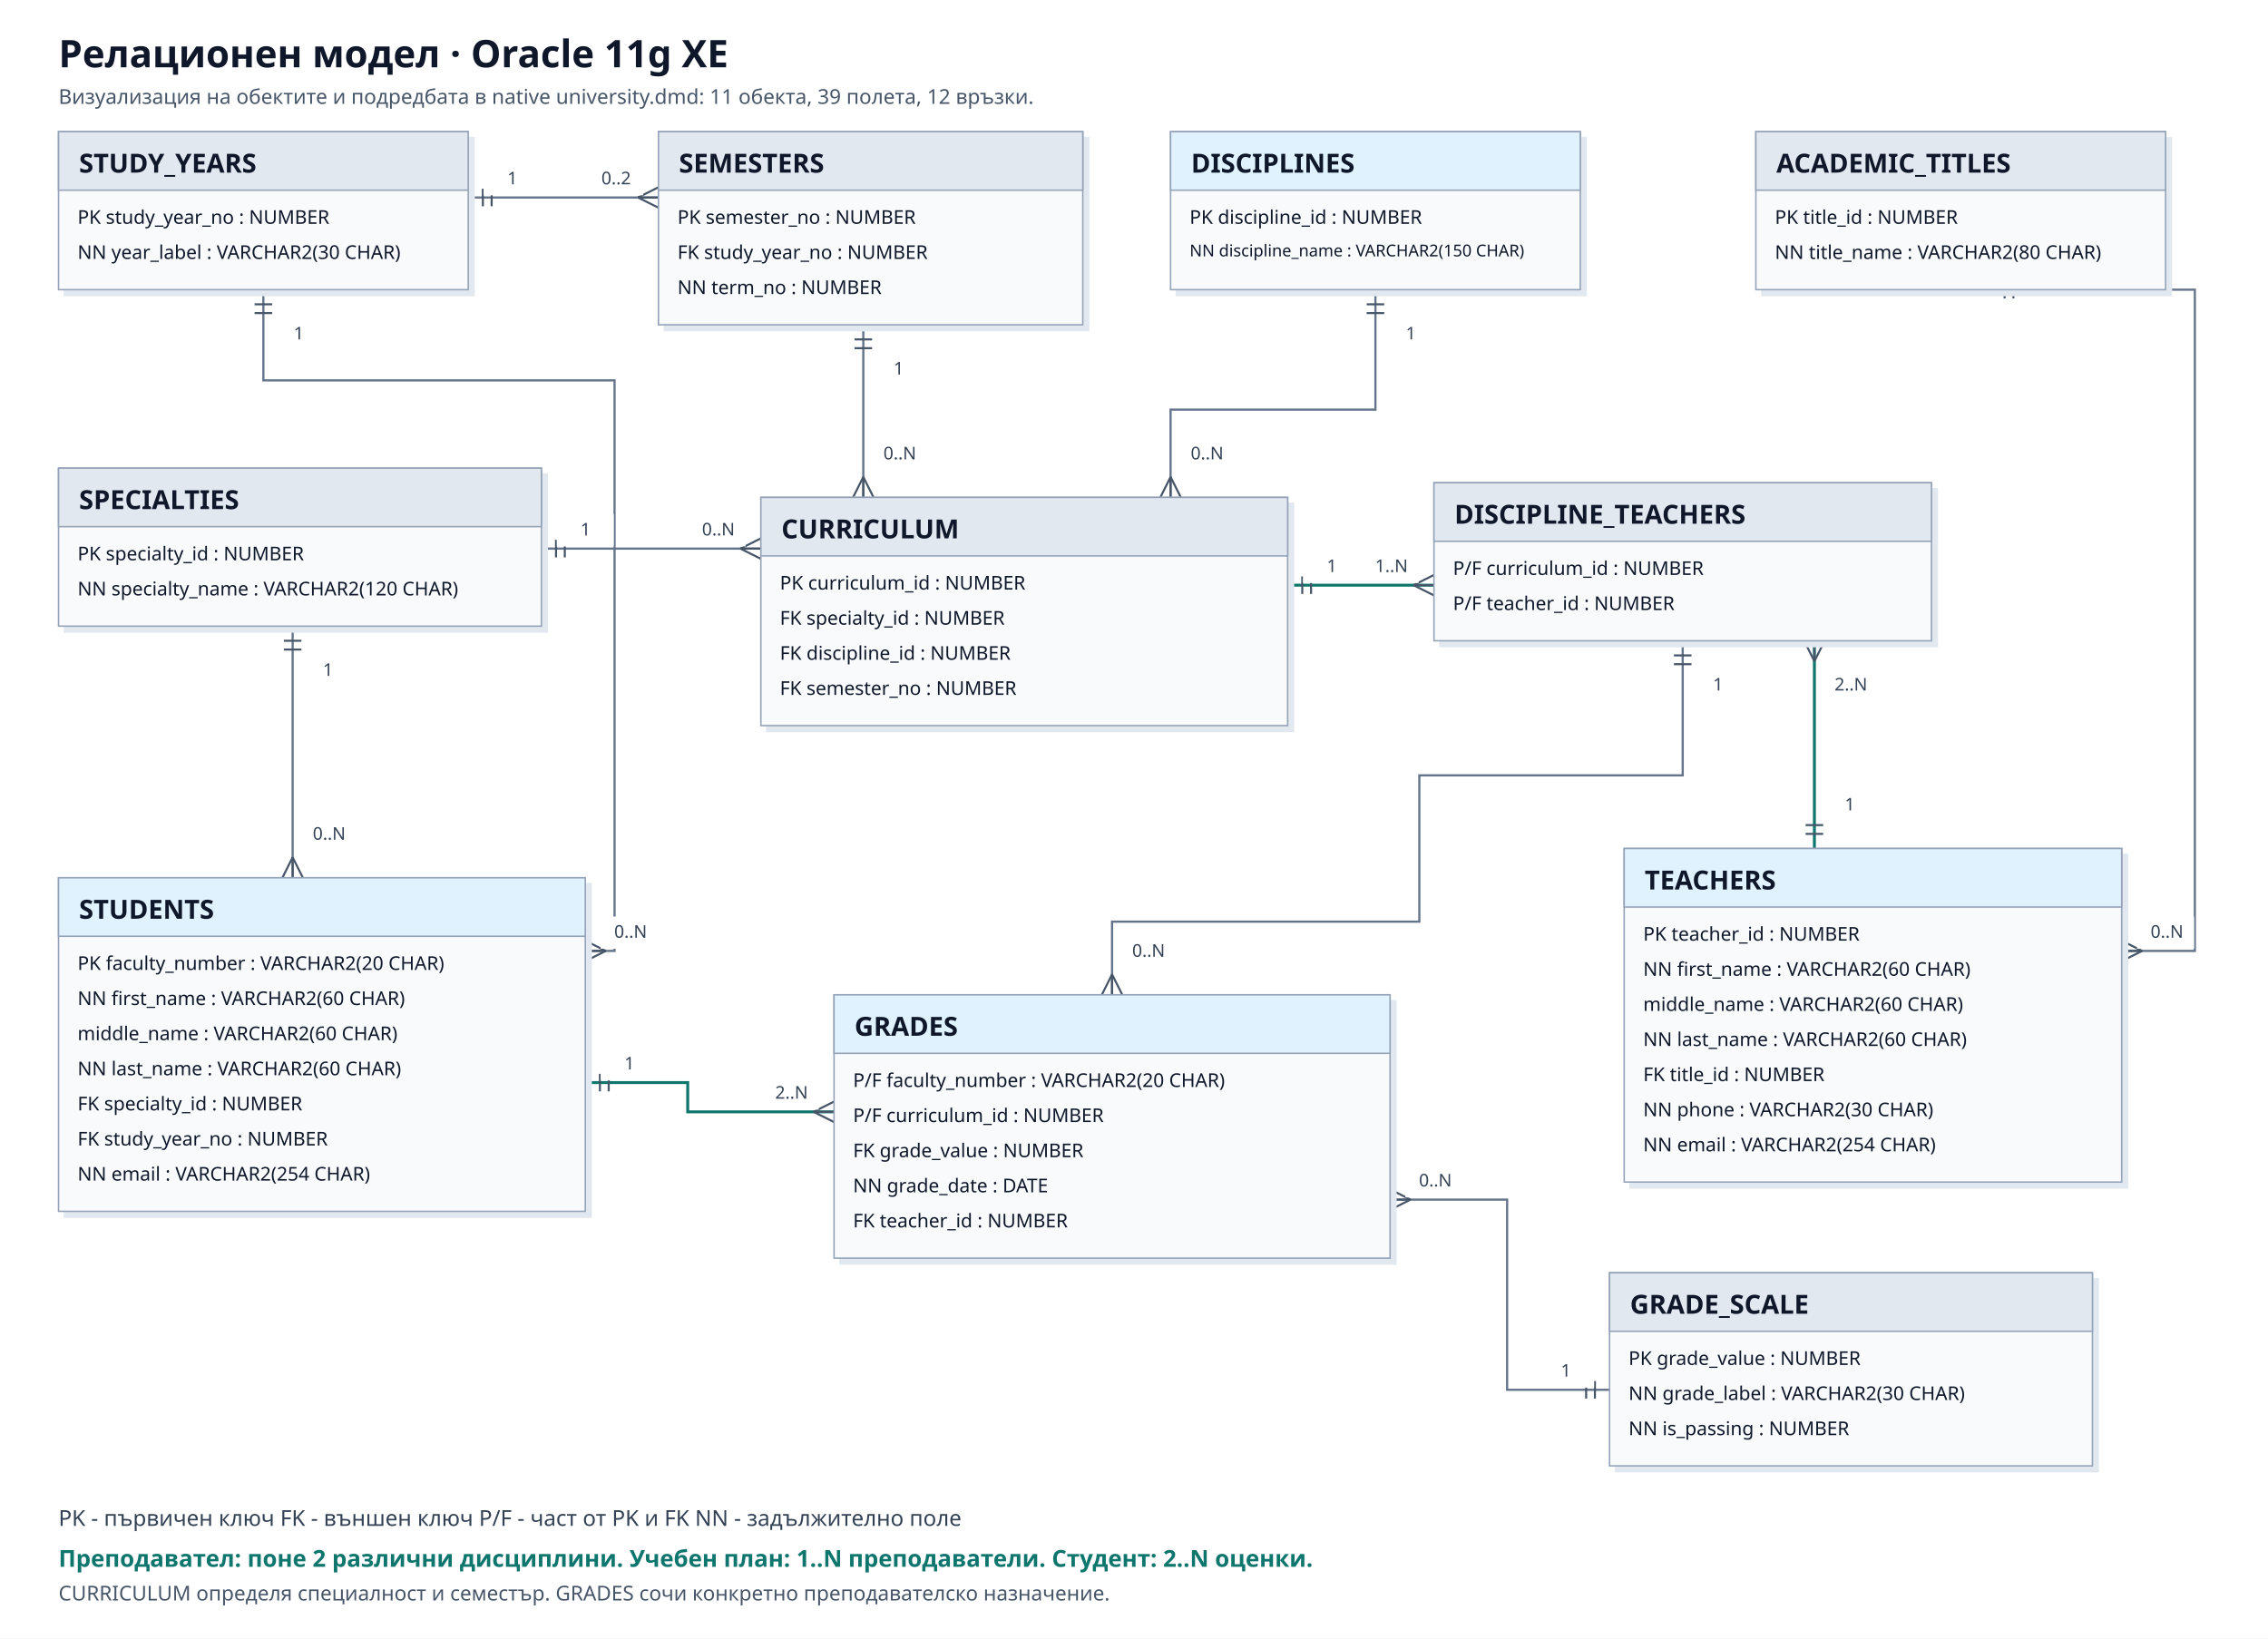
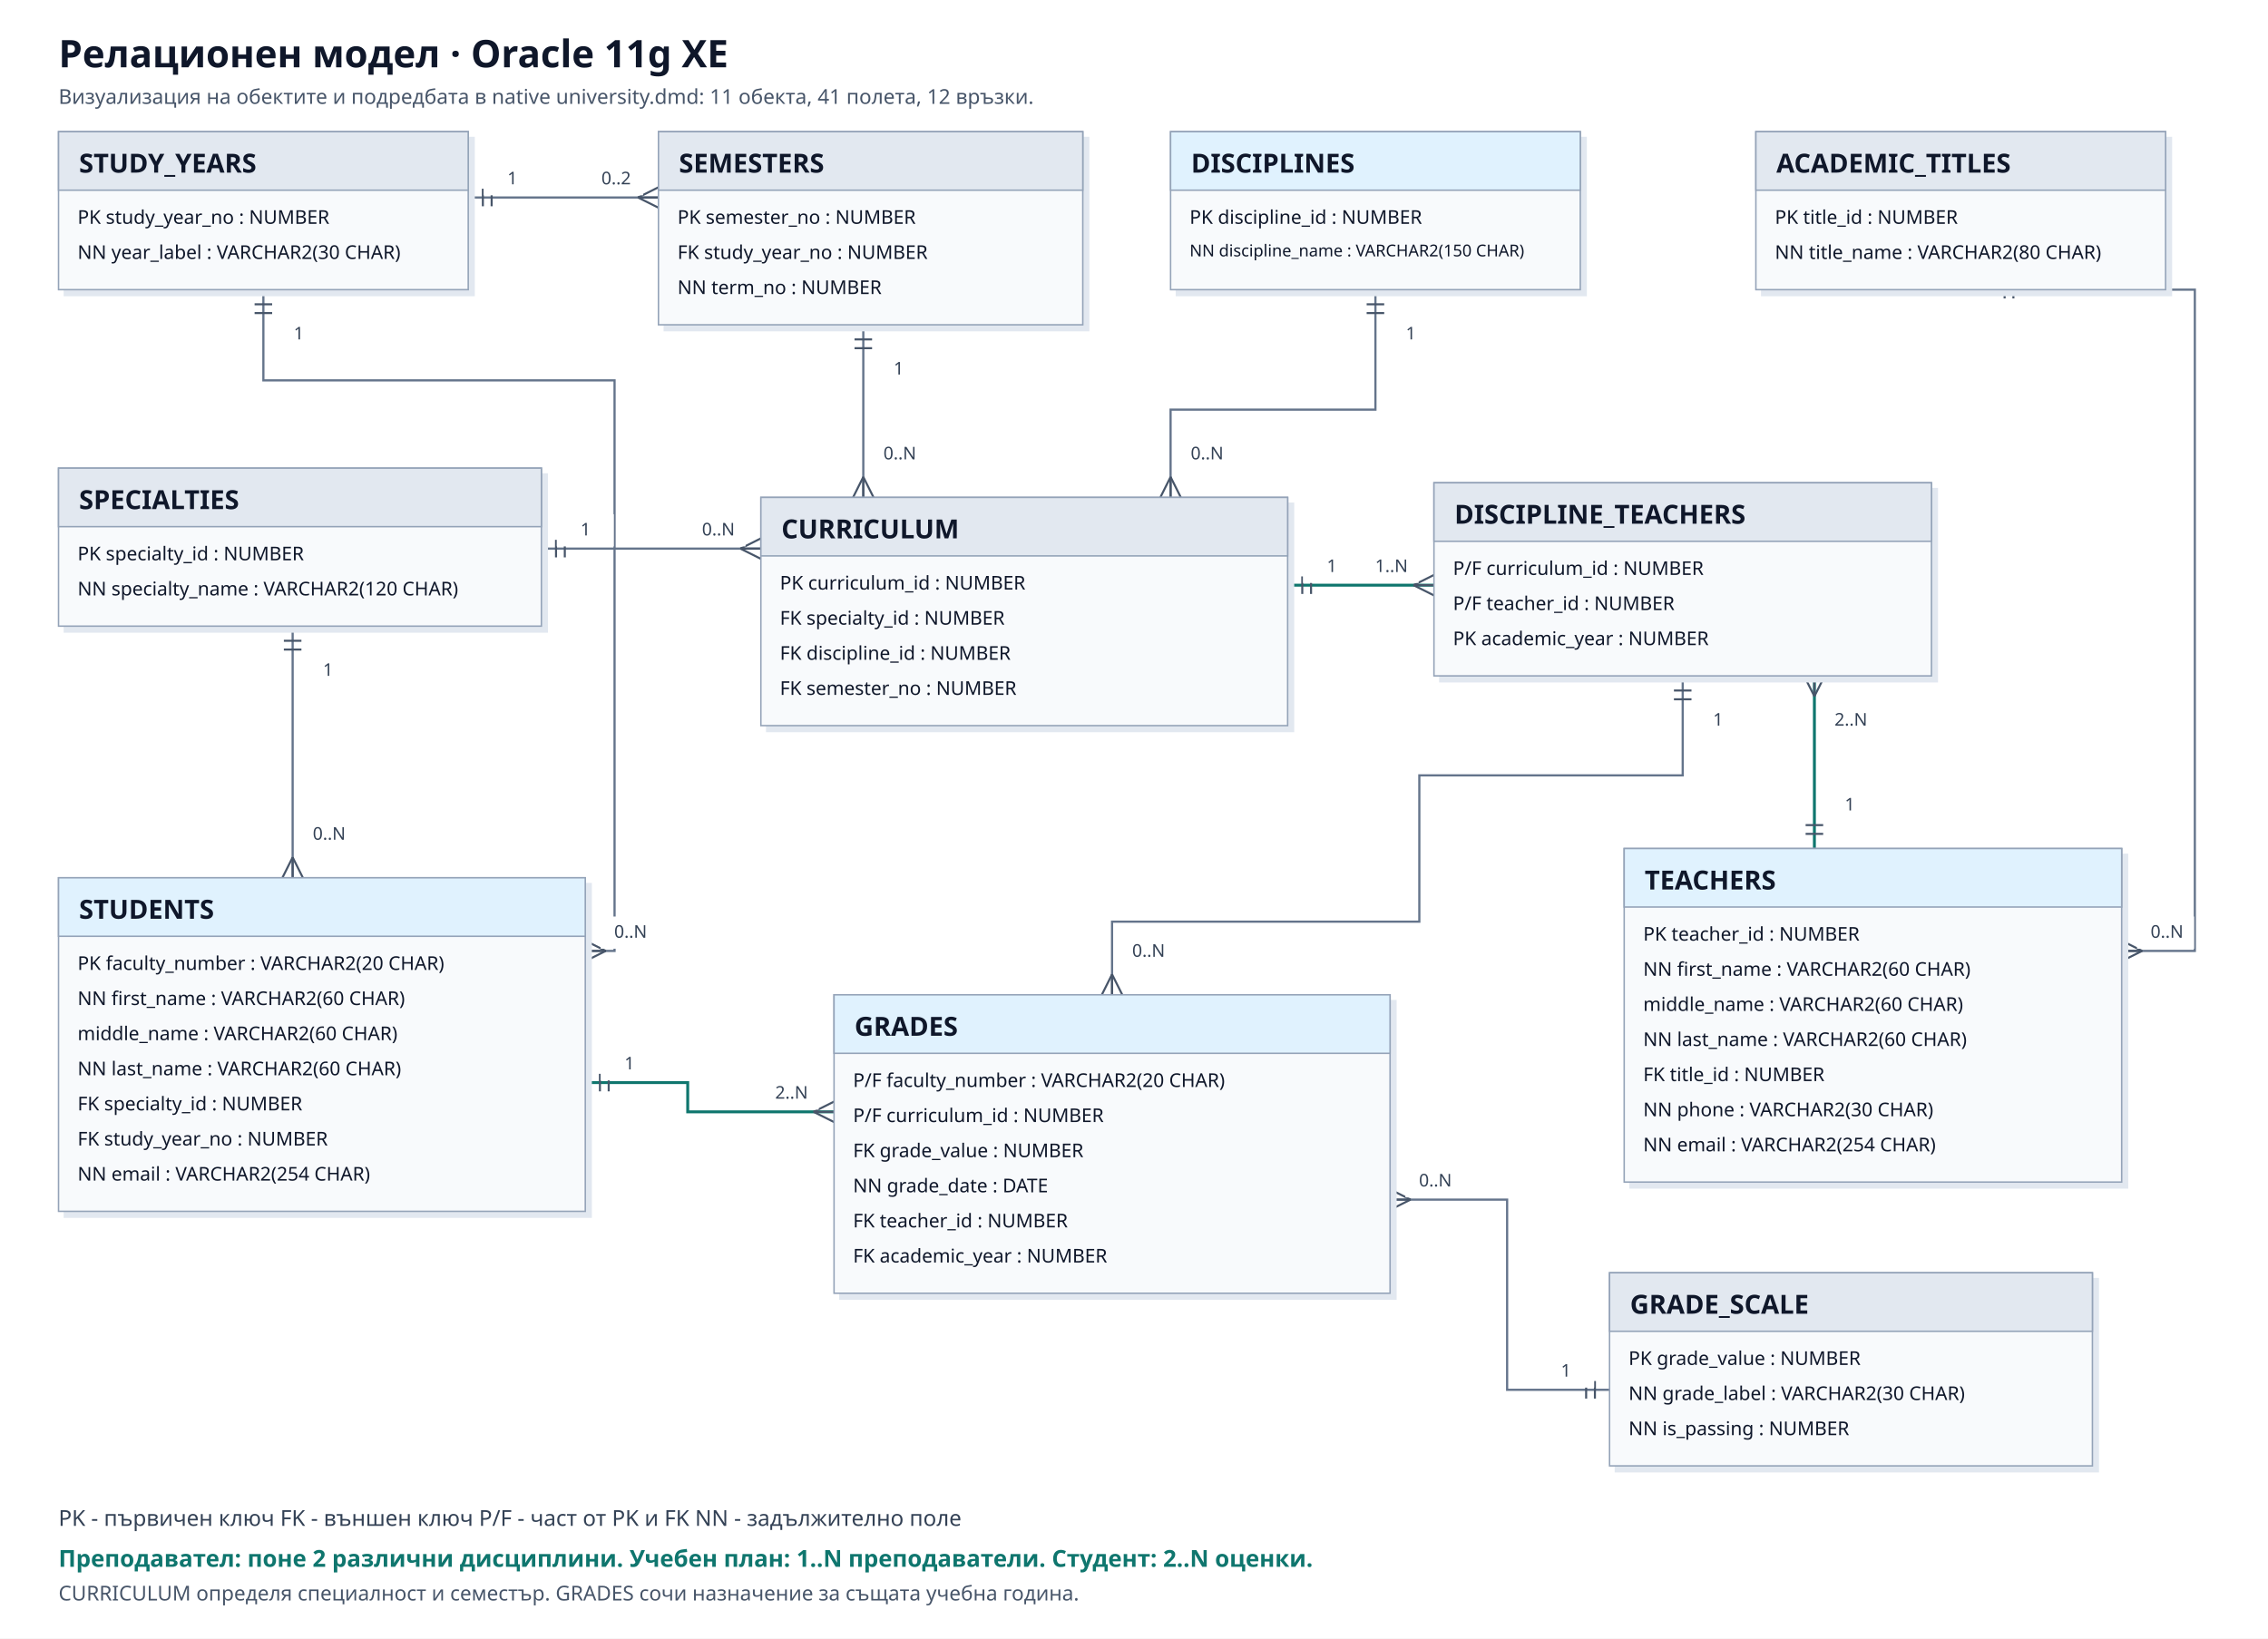
<svg xmlns="http://www.w3.org/2000/svg" width="1550" height="1120" viewBox="0 0 1550 1120">
  <rect width="100%" height="100%" fill="white" />
  <text x="40" y="46" font-family="Segoe UI,sans-serif" font-size="26" font-weight="bold" fill="#0f172a">Релационен модел · Oracle 11g XE</text>
-   <text x="40" y="71" font-family="Segoe UI,sans-serif" font-size="14" font-weight="normal" fill="#475569">Визуализация на обектите и подредбата в native university.dmd: 11 обекта, 39 полета, 12 връзки.</text>
+   <text x="40" y="71" font-family="Segoe UI,sans-serif" font-size="14" font-weight="normal" fill="#475569">Визуализация на обектите и подредбата в native university.dmd: 11 обекта, 41 полета, 12 връзки.</text>
  <polyline points="1100,950 1030,950 1030,820 950,820" fill="none" stroke="#64748b" stroke-width="1.5" />
  <polyline points="1090.0,944.0 1090.0,956.0" fill="none" stroke="#475569" stroke-width="1.4" />
  <polyline points="1084.0,944.0 1084.0,956.0" fill="none" stroke="#475569" stroke-width="1.4" />
  <polyline points="964.0,820.0 950.0,813.0" fill="none" stroke="#475569" stroke-width="1.4" />
  <polyline points="964.0,820.0 950.0,820.0" fill="none" stroke="#475569" stroke-width="1.4" />
  <polyline points="964.0,820.0 950.0,827.0" fill="none" stroke="#475569" stroke-width="1.4" />
  <rect x="1051.0" y="927.0" width="38" height="21" fill="white" stroke="white" stroke-width="1" />
  <text x="1066.75" y="941.0" font-family="Segoe UI,sans-serif" font-size="12" font-weight="normal" fill="#334155">1</text>
  <rect x="961.0" y="797.0" width="38" height="21" fill="white" stroke="white" stroke-width="1" />
  <text x="969.75" y="811.0" font-family="Segoe UI,sans-serif" font-size="12" font-weight="normal" fill="#334155">0..N</text>
  <polyline points="400,740 470,740 470,760 570,760" fill="none" stroke="#0f766e" stroke-width="2" />
  <polyline points="410.0,746.0 410.0,734.0" fill="none" stroke="#475569" stroke-width="1.4" />
  <polyline points="416.0,746.0 416.0,734.0" fill="none" stroke="#475569" stroke-width="1.4" />
  <polyline points="556.0,760.0 570.0,767.0" fill="none" stroke="#475569" stroke-width="1.4" />
  <polyline points="556.0,760.0 570.0,760.0" fill="none" stroke="#475569" stroke-width="1.4" />
  <polyline points="556.0,760.0 570.0,753.0" fill="none" stroke="#475569" stroke-width="1.4" />
  <rect x="411.0" y="717.0" width="38" height="21" fill="white" stroke="white" stroke-width="1" />
  <text x="426.75" y="731.0" font-family="Segoe UI,sans-serif" font-size="12" font-weight="normal" fill="#334155">1</text>
  <rect x="521.0" y="737.0" width="38" height="21" fill="white" stroke="white" stroke-width="1" />
  <text x="529.75" y="751.0" font-family="Segoe UI,sans-serif" font-size="12" font-weight="normal" fill="#334155">2..N</text>
  <polyline points="320,135 450,135" fill="none" stroke="#64748b" stroke-width="1.5" />
  <polyline points="330.0,141.0 330.0,129.0" fill="none" stroke="#475569" stroke-width="1.4" />
  <polyline points="336.0,141.0 336.0,129.0" fill="none" stroke="#475569" stroke-width="1.4" />
  <polyline points="436.0,135.0 450.0,142.0" fill="none" stroke="#475569" stroke-width="1.4" />
  <polyline points="436.0,135.0 450.0,135.0" fill="none" stroke="#475569" stroke-width="1.4" />
  <polyline points="436.0,135.0 450.0,128.0" fill="none" stroke="#475569" stroke-width="1.4" />
  <rect x="331.0" y="112.0" width="38" height="21" fill="white" stroke="white" stroke-width="1" />
  <text x="346.75" y="126.0" font-family="Segoe UI,sans-serif" font-size="12" font-weight="normal" fill="#334155">1</text>
  <rect x="401.0" y="112.0" width="38" height="21" fill="white" stroke="white" stroke-width="1" />
  <text x="411.0" y="126.0" font-family="Segoe UI,sans-serif" font-size="12" font-weight="normal" fill="#334155">0..2</text>
  <polyline points="180,198 180,260 420,260 420,650 400,650" fill="none" stroke="#64748b" stroke-width="1.5" />
  <polyline points="174.0,208.0 186.0,208.0" fill="none" stroke="#475569" stroke-width="1.4" />
  <polyline points="174.0,214.0 186.0,214.0" fill="none" stroke="#475569" stroke-width="1.4" />
  <polyline points="414.0,650.0 400.0,643.0" fill="none" stroke="#475569" stroke-width="1.4" />
  <polyline points="414.0,650.0 400.0,650.0" fill="none" stroke="#475569" stroke-width="1.4" />
  <polyline points="414.0,650.0 400.0,657.0" fill="none" stroke="#475569" stroke-width="1.4" />
  <rect x="185.0" y="218.0" width="38" height="21" fill="white" stroke="white" stroke-width="1" />
  <text x="200.75" y="232.0" font-family="Segoe UI,sans-serif" font-size="12" font-weight="normal" fill="#334155">1</text>
  <rect x="411.0" y="627.0" width="38" height="21" fill="white" stroke="white" stroke-width="1" />
  <text x="419.75" y="641.0" font-family="Segoe UI,sans-serif" font-size="12" font-weight="normal" fill="#334155">0..N</text>
  <polyline points="200,428 200,600" fill="none" stroke="#64748b" stroke-width="1.5" />
  <polyline points="194.0,438.0 206.0,438.0" fill="none" stroke="#475569" stroke-width="1.4" />
  <polyline points="194.0,444.0 206.0,444.0" fill="none" stroke="#475569" stroke-width="1.4" />
  <polyline points="200.0,586.0 193.0,600.0" fill="none" stroke="#475569" stroke-width="1.4" />
  <polyline points="200.0,586.0 200.0,600.0" fill="none" stroke="#475569" stroke-width="1.4" />
  <polyline points="200.0,586.0 207.0,600.0" fill="none" stroke="#475569" stroke-width="1.4" />
  <rect x="205.0" y="448.0" width="38" height="21" fill="white" stroke="white" stroke-width="1" />
  <text x="220.75" y="462.0" font-family="Segoe UI,sans-serif" font-size="12" font-weight="normal" fill="#334155">1</text>
  <rect x="205.0" y="560.0" width="38" height="21" fill="white" stroke="white" stroke-width="1" />
  <text x="213.75" y="574.0" font-family="Segoe UI,sans-serif" font-size="12" font-weight="normal" fill="#334155">0..N</text>
  <polyline points="590,222 590,340" fill="none" stroke="#64748b" stroke-width="1.5" />
  <polyline points="584.0,232.0 596.0,232.0" fill="none" stroke="#475569" stroke-width="1.4" />
  <polyline points="584.0,238.0 596.0,238.0" fill="none" stroke="#475569" stroke-width="1.4" />
  <polyline points="590.0,326.0 583.0,340.0" fill="none" stroke="#475569" stroke-width="1.4" />
  <polyline points="590.0,326.0 590.0,340.0" fill="none" stroke="#475569" stroke-width="1.4" />
  <polyline points="590.0,326.0 597.0,340.0" fill="none" stroke="#475569" stroke-width="1.4" />
  <rect x="595.0" y="242.0" width="38" height="21" fill="white" stroke="white" stroke-width="1" />
  <text x="610.75" y="256.0" font-family="Segoe UI,sans-serif" font-size="12" font-weight="normal" fill="#334155">1</text>
  <rect x="595.0" y="300.0" width="38" height="21" fill="white" stroke="white" stroke-width="1" />
  <text x="603.75" y="314.0" font-family="Segoe UI,sans-serif" font-size="12" font-weight="normal" fill="#334155">0..N</text>
  <polyline points="1360,198 1500,198 1500,650 1450,650" fill="none" stroke="#64748b" stroke-width="1.5" />
  <polyline points="1370.0,204.0 1370.0,192.0" fill="none" stroke="#475569" stroke-width="1.4" />
  <polyline points="1376.0,204.0 1376.0,192.0" fill="none" stroke="#475569" stroke-width="1.4" />
  <polyline points="1464.0,650.0 1450.0,643.0" fill="none" stroke="#475569" stroke-width="1.4" />
  <polyline points="1464.0,650.0 1450.0,650.0" fill="none" stroke="#475569" stroke-width="1.4" />
  <polyline points="1464.0,650.0 1450.0,657.0" fill="none" stroke="#475569" stroke-width="1.4" />
  <rect x="1371.0" y="175.0" width="38" height="21" fill="white" stroke="white" stroke-width="1" />
  <text x="1386.75" y="189.0" font-family="Segoe UI,sans-serif" font-size="12" font-weight="normal" fill="#334155">1</text>
  <rect x="1461.0" y="627.0" width="38" height="21" fill="white" stroke="white" stroke-width="1" />
  <text x="1469.75" y="641.0" font-family="Segoe UI,sans-serif" font-size="12" font-weight="normal" fill="#334155">0..N</text>
-   <polyline points="1150,438 1150,530 970,530 970,630 760,630 760,680" fill="none" stroke="#64748b" stroke-width="1.5" />
-   <polyline points="1144.0,448.0 1156.0,448.0" fill="none" stroke="#475569" stroke-width="1.4" />
-   <polyline points="1144.0,454.0 1156.0,454.0" fill="none" stroke="#475569" stroke-width="1.4" />
+   <polyline points="1150,462 1150,530 970,530 970,630 760,630 760,680" fill="none" stroke="#64748b" stroke-width="1.5" />
+   <polyline points="1144.0,472.0 1156.0,472.0" fill="none" stroke="#475569" stroke-width="1.4" />
+   <polyline points="1144.0,478.0 1156.0,478.0" fill="none" stroke="#475569" stroke-width="1.4" />
  <polyline points="760.0,666.0 753.0,680.0" fill="none" stroke="#475569" stroke-width="1.4" />
  <polyline points="760.0,666.0 760.0,680.0" fill="none" stroke="#475569" stroke-width="1.4" />
  <polyline points="760.0,666.0 767.0,680.0" fill="none" stroke="#475569" stroke-width="1.4" />
-   <rect x="1155.0" y="458.0" width="38" height="21" fill="white" stroke="white" stroke-width="1" />
-   <text x="1170.75" y="472.0" font-family="Segoe UI,sans-serif" font-size="12" font-weight="normal" fill="#334155">1</text>
+   <rect x="1155.0" y="482.0" width="38" height="21" fill="white" stroke="white" stroke-width="1" />
+   <text x="1170.75" y="496.0" font-family="Segoe UI,sans-serif" font-size="12" font-weight="normal" fill="#334155">1</text>
  <rect x="765.0" y="640.0" width="38" height="21" fill="white" stroke="white" stroke-width="1" />
  <text x="773.75" y="654.0" font-family="Segoe UI,sans-serif" font-size="12" font-weight="normal" fill="#334155">0..N</text>
  <polyline points="880,400 980,400" fill="none" stroke="#0f766e" stroke-width="2" />
  <polyline points="890.0,406.0 890.0,394.0" fill="none" stroke="#475569" stroke-width="1.4" />
  <polyline points="896.0,406.0 896.0,394.0" fill="none" stroke="#475569" stroke-width="1.4" />
  <polyline points="966.0,400.0 980.0,407.0" fill="none" stroke="#475569" stroke-width="1.4" />
  <polyline points="966.0,400.0 980.0,400.0" fill="none" stroke="#475569" stroke-width="1.4" />
  <polyline points="966.0,400.0 980.0,393.0" fill="none" stroke="#475569" stroke-width="1.4" />
  <rect x="891.0" y="377.0" width="38" height="21" fill="white" stroke="white" stroke-width="1" />
  <text x="906.75" y="391.0" font-family="Segoe UI,sans-serif" font-size="12" font-weight="normal" fill="#334155">1</text>
  <rect x="931.0" y="377.0" width="38" height="21" fill="white" stroke="white" stroke-width="1" />
  <text x="939.75" y="391.0" font-family="Segoe UI,sans-serif" font-size="12" font-weight="normal" fill="#334155">1..N</text>
-   <polyline points="1240,580 1240,438" fill="none" stroke="#0f766e" stroke-width="2" />
+   <polyline points="1240,580 1240,462" fill="none" stroke="#0f766e" stroke-width="2" />
  <polyline points="1246.0,570.0 1234.0,570.0" fill="none" stroke="#475569" stroke-width="1.4" />
  <polyline points="1246.0,564.0 1234.0,564.0" fill="none" stroke="#475569" stroke-width="1.4" />
-   <polyline points="1240.0,452.0 1247.0,438.0" fill="none" stroke="#475569" stroke-width="1.4" />
-   <polyline points="1240.0,452.0 1240.0,438.0" fill="none" stroke="#475569" stroke-width="1.4" />
-   <polyline points="1240.0,452.0 1233.0,438.0" fill="none" stroke="#475569" stroke-width="1.4" />
+   <polyline points="1240.0,476.0 1247.0,462.0" fill="none" stroke="#475569" stroke-width="1.4" />
+   <polyline points="1240.0,476.0 1240.0,462.0" fill="none" stroke="#475569" stroke-width="1.4" />
+   <polyline points="1240.0,476.0 1233.0,462.0" fill="none" stroke="#475569" stroke-width="1.4" />
  <rect x="1245.0" y="540.0" width="38" height="21" fill="white" stroke="white" stroke-width="1" />
  <text x="1260.75" y="554.0" font-family="Segoe UI,sans-serif" font-size="12" font-weight="normal" fill="#334155">1</text>
-   <rect x="1245.0" y="458.0" width="38" height="21" fill="white" stroke="white" stroke-width="1" />
-   <text x="1253.75" y="472.0" font-family="Segoe UI,sans-serif" font-size="12" font-weight="normal" fill="#334155">2..N</text>
+   <rect x="1245.0" y="482.0" width="38" height="21" fill="white" stroke="white" stroke-width="1" />
+   <text x="1253.75" y="496.0" font-family="Segoe UI,sans-serif" font-size="12" font-weight="normal" fill="#334155">2..N</text>
  <polyline points="370,375 520,375" fill="none" stroke="#64748b" stroke-width="1.5" />
  <polyline points="380.0,381.0 380.0,369.0" fill="none" stroke="#475569" stroke-width="1.4" />
  <polyline points="386.0,381.0 386.0,369.0" fill="none" stroke="#475569" stroke-width="1.4" />
  <polyline points="506.0,375.0 520.0,382.0" fill="none" stroke="#475569" stroke-width="1.4" />
  <polyline points="506.0,375.0 520.0,375.0" fill="none" stroke="#475569" stroke-width="1.4" />
  <polyline points="506.0,375.0 520.0,368.0" fill="none" stroke="#475569" stroke-width="1.4" />
  <rect x="381.0" y="352.0" width="38" height="21" fill="white" stroke="white" stroke-width="1" />
  <text x="396.75" y="366.0" font-family="Segoe UI,sans-serif" font-size="12" font-weight="normal" fill="#334155">1</text>
  <rect x="471.0" y="352.0" width="38" height="21" fill="white" stroke="white" stroke-width="1" />
  <text x="479.75" y="366.0" font-family="Segoe UI,sans-serif" font-size="12" font-weight="normal" fill="#334155">0..N</text>
  <polyline points="940,198 940,280 800,280 800,340" fill="none" stroke="#64748b" stroke-width="1.5" />
  <polyline points="934.0,208.0 946.0,208.0" fill="none" stroke="#475569" stroke-width="1.4" />
  <polyline points="934.0,214.0 946.0,214.0" fill="none" stroke="#475569" stroke-width="1.4" />
  <polyline points="800.0,326.0 793.0,340.0" fill="none" stroke="#475569" stroke-width="1.4" />
  <polyline points="800.0,326.0 800.0,340.0" fill="none" stroke="#475569" stroke-width="1.4" />
  <polyline points="800.0,326.0 807.0,340.0" fill="none" stroke="#475569" stroke-width="1.4" />
  <rect x="945.0" y="218.0" width="38" height="21" fill="white" stroke="white" stroke-width="1" />
  <text x="960.75" y="232.0" font-family="Segoe UI,sans-serif" font-size="12" font-weight="normal" fill="#334155">1</text>
  <rect x="805.0" y="300.0" width="38" height="21" fill="white" stroke="white" stroke-width="1" />
  <text x="813.75" y="314.0" font-family="Segoe UI,sans-serif" font-size="12" font-weight="normal" fill="#334155">0..N</text>
  <rect x="44" y="324" width="330" height="108" fill="#e2e8f0" stroke="#e2e8f0" stroke-width="1" />
  <rect x="40" y="320" width="330" height="108" fill="#f8fafc" stroke="#94a3b8" stroke-width="1" />
  <rect x="40" y="320" width="330" height="40" fill="#e2e8f0" stroke="#94a3b8" stroke-width="1" />
  <text x="54" y="348" font-family="Segoe UI,sans-serif" font-size="18" font-weight="bold" fill="#0f172a">SPECIALTIES</text>
  <text x="53" y="383" font-family="Consolas,sans-serif" font-size="13" font-weight="normal" fill="#0f172a">PK  specialty_id : NUMBER</text>
  <text x="53" y="407" font-family="Consolas,sans-serif" font-size="13" font-weight="normal" fill="#0f172a">NN  specialty_name : VARCHAR2(120 CHAR)</text>
  <rect x="1114" y="584" width="340" height="228" fill="#e2e8f0" stroke="#e2e8f0" stroke-width="1" />
  <rect x="1110" y="580" width="340" height="228" fill="#f8fafc" stroke="#94a3b8" stroke-width="1" />
  <rect x="1110" y="580" width="340" height="40" fill="#e0f2fe" stroke="#94a3b8" stroke-width="1" />
  <text x="1124" y="608" font-family="Segoe UI,sans-serif" font-size="18" font-weight="bold" fill="#0f172a">TEACHERS</text>
  <text x="1123" y="643" font-family="Consolas,sans-serif" font-size="13" font-weight="normal" fill="#0f172a">PK  teacher_id : NUMBER</text>
  <text x="1123" y="667" font-family="Consolas,sans-serif" font-size="13" font-weight="normal" fill="#0f172a">NN  first_name : VARCHAR2(60 CHAR)</text>
  <text x="1123" y="691" font-family="Consolas,sans-serif" font-size="13" font-weight="normal" fill="#0f172a">    middle_name : VARCHAR2(60 CHAR)</text>
  <text x="1123" y="715" font-family="Consolas,sans-serif" font-size="13" font-weight="normal" fill="#0f172a">NN  last_name : VARCHAR2(60 CHAR)</text>
  <text x="1123" y="739" font-family="Consolas,sans-serif" font-size="13" font-weight="normal" fill="#0f172a">FK  title_id : NUMBER</text>
  <text x="1123" y="763" font-family="Consolas,sans-serif" font-size="13" font-weight="normal" fill="#0f172a">NN  phone : VARCHAR2(30 CHAR)</text>
  <text x="1123" y="787" font-family="Consolas,sans-serif" font-size="13" font-weight="normal" fill="#0f172a">NN  email : VARCHAR2(254 CHAR)</text>
-   <rect x="984" y="334" width="340" height="108" fill="#e2e8f0" stroke="#e2e8f0" stroke-width="1" />
-   <rect x="980" y="330" width="340" height="108" fill="#f8fafc" stroke="#94a3b8" stroke-width="1" />
+   <rect x="984" y="334" width="340" height="132" fill="#e2e8f0" stroke="#e2e8f0" stroke-width="1" />
+   <rect x="980" y="330" width="340" height="132" fill="#f8fafc" stroke="#94a3b8" stroke-width="1" />
  <rect x="980" y="330" width="340" height="40" fill="#e2e8f0" stroke="#94a3b8" stroke-width="1" />
  <text x="994" y="358" font-family="Segoe UI,sans-serif" font-size="18" font-weight="bold" fill="#0f172a">DISCIPLINE_TEACHERS</text>
  <text x="993" y="393" font-family="Consolas,sans-serif" font-size="13" font-weight="normal" fill="#0f172a">P/F curriculum_id : NUMBER</text>
  <text x="993" y="417" font-family="Consolas,sans-serif" font-size="13" font-weight="normal" fill="#0f172a">P/F teacher_id : NUMBER</text>
+   <text x="993" y="441" font-family="Consolas,sans-serif" font-size="13" font-weight="normal" fill="#0f172a">PK  academic_year : NUMBER</text>
  <rect x="44" y="94" width="280" height="108" fill="#e2e8f0" stroke="#e2e8f0" stroke-width="1" />
  <rect x="40" y="90" width="280" height="108" fill="#f8fafc" stroke="#94a3b8" stroke-width="1" />
  <rect x="40" y="90" width="280" height="40" fill="#e2e8f0" stroke="#94a3b8" stroke-width="1" />
  <text x="54" y="118" font-family="Segoe UI,sans-serif" font-size="18" font-weight="bold" fill="#0f172a">STUDY_YEARS</text>
  <text x="53" y="153" font-family="Consolas,sans-serif" font-size="13" font-weight="normal" fill="#0f172a">PK  study_year_no : NUMBER</text>
  <text x="53" y="177" font-family="Consolas,sans-serif" font-size="13" font-weight="normal" fill="#0f172a">NN  year_label : VARCHAR2(30 CHAR)</text>
  <rect x="454" y="94" width="290" height="132" fill="#e2e8f0" stroke="#e2e8f0" stroke-width="1" />
  <rect x="450" y="90" width="290" height="132" fill="#f8fafc" stroke="#94a3b8" stroke-width="1" />
  <rect x="450" y="90" width="290" height="40" fill="#e2e8f0" stroke="#94a3b8" stroke-width="1" />
  <text x="464" y="118" font-family="Segoe UI,sans-serif" font-size="18" font-weight="bold" fill="#0f172a">SEMESTERS</text>
  <text x="463" y="153" font-family="Consolas,sans-serif" font-size="13" font-weight="normal" fill="#0f172a">PK  semester_no : NUMBER</text>
  <text x="463" y="177" font-family="Consolas,sans-serif" font-size="13" font-weight="normal" fill="#0f172a">FK  study_year_no : NUMBER</text>
  <text x="463" y="201" font-family="Consolas,sans-serif" font-size="13" font-weight="normal" fill="#0f172a">NN  term_no : NUMBER</text>
  <rect x="1104" y="874" width="330" height="132" fill="#e2e8f0" stroke="#e2e8f0" stroke-width="1" />
  <rect x="1100" y="870" width="330" height="132" fill="#f8fafc" stroke="#94a3b8" stroke-width="1" />
  <rect x="1100" y="870" width="330" height="40" fill="#e2e8f0" stroke="#94a3b8" stroke-width="1" />
  <text x="1114" y="898" font-family="Segoe UI,sans-serif" font-size="18" font-weight="bold" fill="#0f172a">GRADE_SCALE</text>
  <text x="1113" y="933" font-family="Consolas,sans-serif" font-size="13" font-weight="normal" fill="#0f172a">PK  grade_value : NUMBER</text>
  <text x="1113" y="957" font-family="Consolas,sans-serif" font-size="13" font-weight="normal" fill="#0f172a">NN  grade_label : VARCHAR2(30 CHAR)</text>
  <text x="1113" y="981" font-family="Consolas,sans-serif" font-size="13" font-weight="normal" fill="#0f172a">NN  is_passing : NUMBER</text>
  <rect x="1204" y="94" width="280" height="108" fill="#e2e8f0" stroke="#e2e8f0" stroke-width="1" />
  <rect x="1200" y="90" width="280" height="108" fill="#f8fafc" stroke="#94a3b8" stroke-width="1" />
  <rect x="1200" y="90" width="280" height="40" fill="#e2e8f0" stroke="#94a3b8" stroke-width="1" />
  <text x="1214" y="118" font-family="Segoe UI,sans-serif" font-size="18" font-weight="bold" fill="#0f172a">ACADEMIC_TITLES</text>
  <text x="1213" y="153" font-family="Consolas,sans-serif" font-size="13" font-weight="normal" fill="#0f172a">PK  title_id : NUMBER</text>
  <text x="1213" y="177" font-family="Consolas,sans-serif" font-size="13" font-weight="normal" fill="#0f172a">NN  title_name : VARCHAR2(80 CHAR)</text>
  <rect x="44" y="604" width="360" height="228" fill="#e2e8f0" stroke="#e2e8f0" stroke-width="1" />
  <rect x="40" y="600" width="360" height="228" fill="#f8fafc" stroke="#94a3b8" stroke-width="1" />
  <rect x="40" y="600" width="360" height="40" fill="#e0f2fe" stroke="#94a3b8" stroke-width="1" />
  <text x="54" y="628" font-family="Segoe UI,sans-serif" font-size="18" font-weight="bold" fill="#0f172a">STUDENTS</text>
  <text x="53" y="663" font-family="Consolas,sans-serif" font-size="13" font-weight="normal" fill="#0f172a">PK  faculty_number : VARCHAR2(20 CHAR)</text>
  <text x="53" y="687" font-family="Consolas,sans-serif" font-size="13" font-weight="normal" fill="#0f172a">NN  first_name : VARCHAR2(60 CHAR)</text>
  <text x="53" y="711" font-family="Consolas,sans-serif" font-size="13" font-weight="normal" fill="#0f172a">    middle_name : VARCHAR2(60 CHAR)</text>
  <text x="53" y="735" font-family="Consolas,sans-serif" font-size="13" font-weight="normal" fill="#0f172a">NN  last_name : VARCHAR2(60 CHAR)</text>
  <text x="53" y="759" font-family="Consolas,sans-serif" font-size="13" font-weight="normal" fill="#0f172a">FK  specialty_id : NUMBER</text>
  <text x="53" y="783" font-family="Consolas,sans-serif" font-size="13" font-weight="normal" fill="#0f172a">FK  study_year_no : NUMBER</text>
  <text x="53" y="807" font-family="Consolas,sans-serif" font-size="13" font-weight="normal" fill="#0f172a">NN  email : VARCHAR2(254 CHAR)</text>
  <rect x="524" y="344" width="360" height="156" fill="#e2e8f0" stroke="#e2e8f0" stroke-width="1" />
  <rect x="520" y="340" width="360" height="156" fill="#f8fafc" stroke="#94a3b8" stroke-width="1" />
  <rect x="520" y="340" width="360" height="40" fill="#e2e8f0" stroke="#94a3b8" stroke-width="1" />
  <text x="534" y="368" font-family="Segoe UI,sans-serif" font-size="18" font-weight="bold" fill="#0f172a">CURRICULUM</text>
  <text x="533" y="403" font-family="Consolas,sans-serif" font-size="13" font-weight="normal" fill="#0f172a">PK  curriculum_id : NUMBER</text>
  <text x="533" y="427" font-family="Consolas,sans-serif" font-size="13" font-weight="normal" fill="#0f172a">FK  specialty_id : NUMBER</text>
  <text x="533" y="451" font-family="Consolas,sans-serif" font-size="13" font-weight="normal" fill="#0f172a">FK  discipline_id : NUMBER</text>
  <text x="533" y="475" font-family="Consolas,sans-serif" font-size="13" font-weight="normal" fill="#0f172a">FK  semester_no : NUMBER</text>
  <rect x="804" y="94" width="280" height="108" fill="#e2e8f0" stroke="#e2e8f0" stroke-width="1" />
  <rect x="800" y="90" width="280" height="108" fill="#f8fafc" stroke="#94a3b8" stroke-width="1" />
  <rect x="800" y="90" width="280" height="40" fill="#e0f2fe" stroke="#94a3b8" stroke-width="1" />
  <text x="814" y="118" font-family="Segoe UI,sans-serif" font-size="18" font-weight="bold" fill="#0f172a">DISCIPLINES</text>
  <text x="813" y="153" font-family="Consolas,sans-serif" font-size="13" font-weight="normal" fill="#0f172a">PK  discipline_id : NUMBER</text>
  <text x="813" y="175.25" font-family="Consolas,sans-serif" font-size="11.25" font-weight="normal" fill="#0f172a">NN  discipline_name : VARCHAR2(150 CHAR)</text>
-   <rect x="574" y="684" width="380" height="180" fill="#e2e8f0" stroke="#e2e8f0" stroke-width="1" />
-   <rect x="570" y="680" width="380" height="180" fill="#f8fafc" stroke="#94a3b8" stroke-width="1" />
+   <rect x="574" y="684" width="380" height="204" fill="#e2e8f0" stroke="#e2e8f0" stroke-width="1" />
+   <rect x="570" y="680" width="380" height="204" fill="#f8fafc" stroke="#94a3b8" stroke-width="1" />
  <rect x="570" y="680" width="380" height="40" fill="#e0f2fe" stroke="#94a3b8" stroke-width="1" />
  <text x="584" y="708" font-family="Segoe UI,sans-serif" font-size="18" font-weight="bold" fill="#0f172a">GRADES</text>
  <text x="583" y="743" font-family="Consolas,sans-serif" font-size="13" font-weight="normal" fill="#0f172a">P/F faculty_number : VARCHAR2(20 CHAR)</text>
  <text x="583" y="767" font-family="Consolas,sans-serif" font-size="13" font-weight="normal" fill="#0f172a">P/F curriculum_id : NUMBER</text>
  <text x="583" y="791" font-family="Consolas,sans-serif" font-size="13" font-weight="normal" fill="#0f172a">FK  grade_value : NUMBER</text>
  <text x="583" y="815" font-family="Consolas,sans-serif" font-size="13" font-weight="normal" fill="#0f172a">NN  grade_date : DATE</text>
  <text x="583" y="839" font-family="Consolas,sans-serif" font-size="13" font-weight="normal" fill="#0f172a">FK  teacher_id : NUMBER</text>
+   <text x="583" y="863" font-family="Consolas,sans-serif" font-size="13" font-weight="normal" fill="#0f172a">FK  academic_year : NUMBER</text>
  <text x="40" y="1043" font-family="Segoe UI,sans-serif" font-size="15" font-weight="normal" fill="#334155">PK - първичен ключ     FK - външен ключ     P/F - част от PK и FK     NN - задължително поле</text>
  <text x="40" y="1071" font-family="Segoe UI,sans-serif" font-size="16" font-weight="bold" fill="#0f766e">Преподавател: поне 2 различни дисциплини. Учебен план: 1..N преподаватели. Студент: 2..N оценки.</text>
-   <text x="40" y="1094" font-family="Segoe UI,sans-serif" font-size="14" font-weight="normal" fill="#475569">CURRICULUM определя специалност и семестър. GRADES сочи конкретно преподавателско назначение.</text>
+   <text x="40" y="1094" font-family="Segoe UI,sans-serif" font-size="14" font-weight="normal" fill="#475569">CURRICULUM определя специалност и семестър. GRADES сочи назначение за същата учебна година.</text>
</svg>
